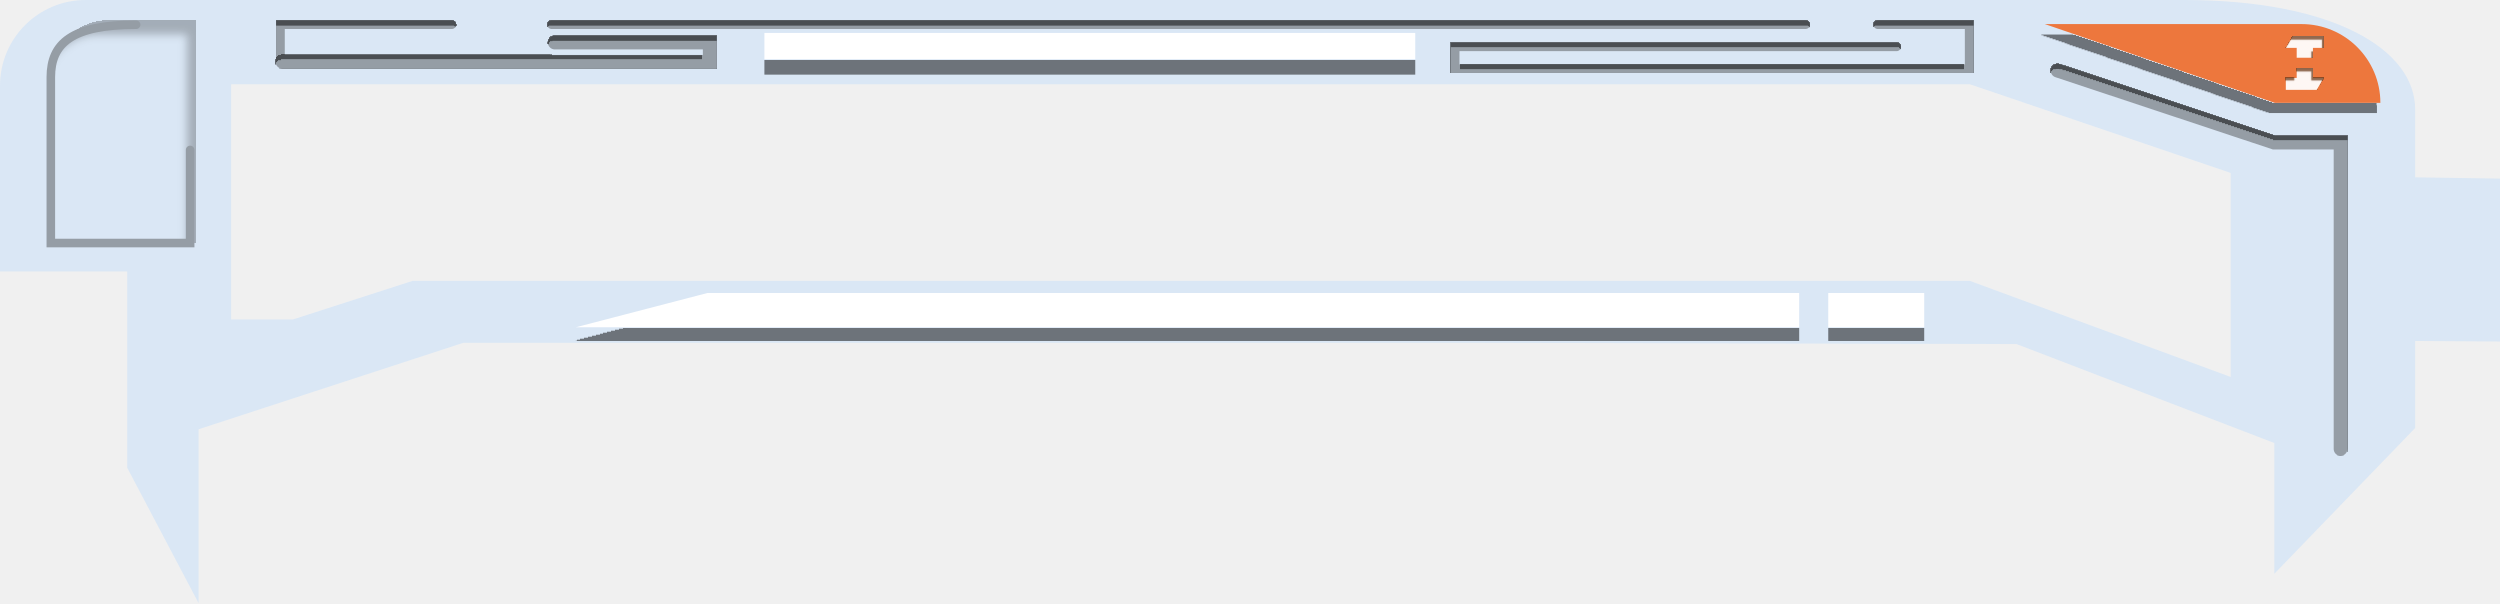
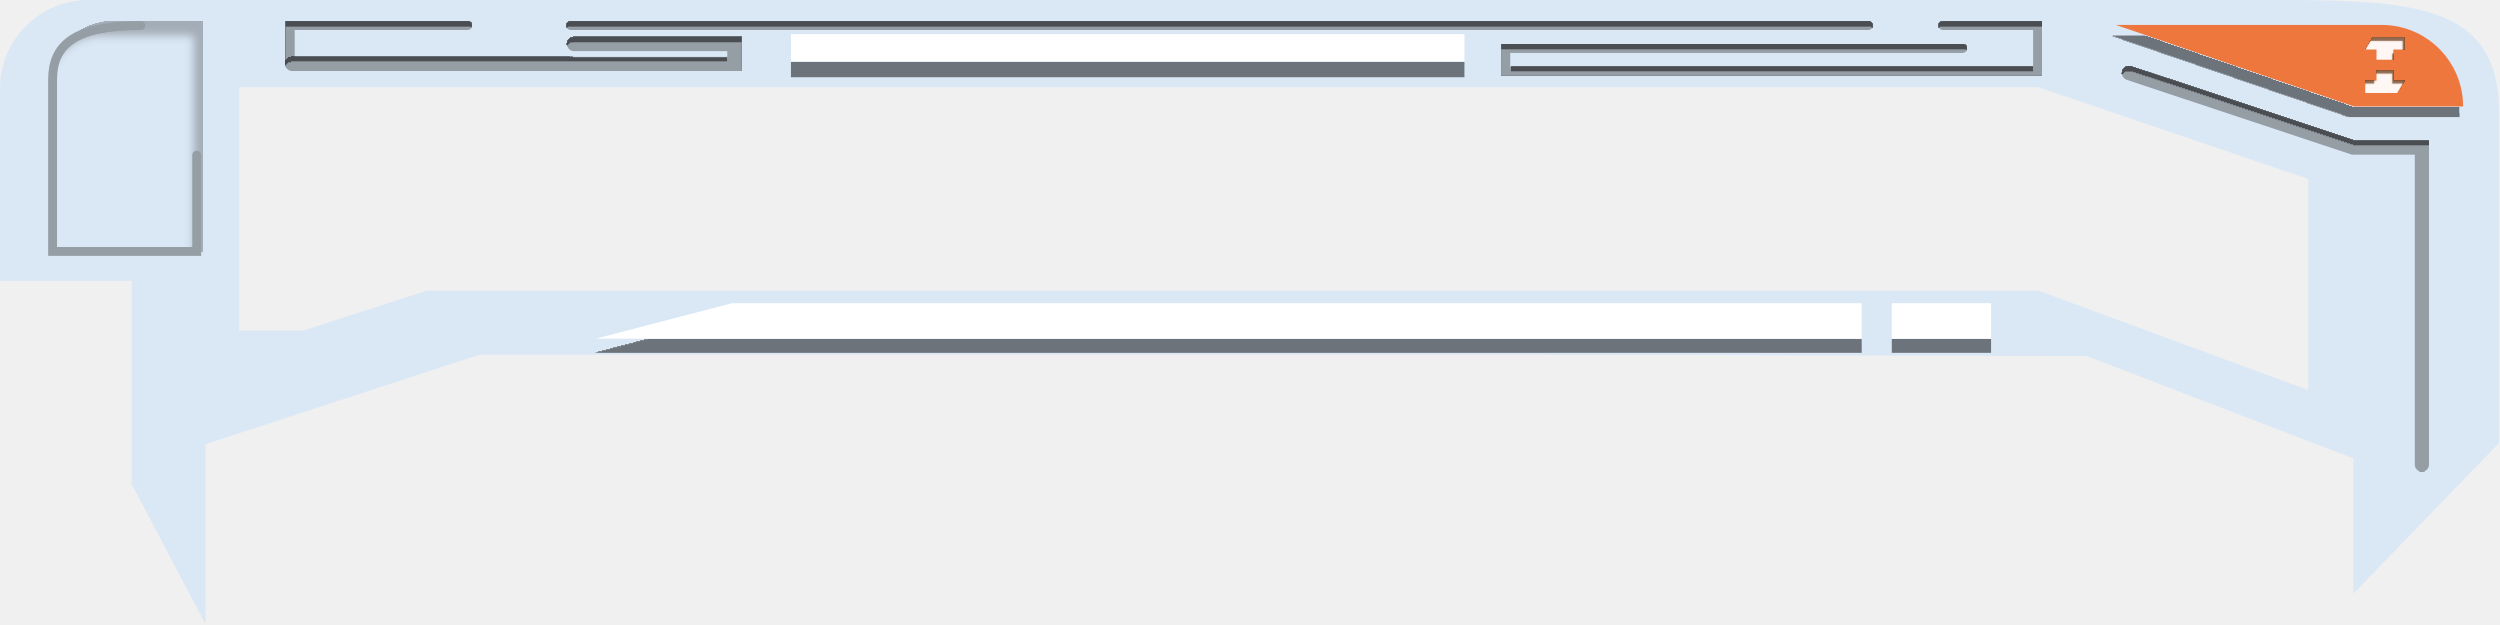
- <svg xmlns="http://www.w3.org/2000/svg" width="1459" height="352" viewBox="0 0 1459 352" fill="none">
-   <path fill-rule="evenodd" clip-rule="evenodd" d="M1274.61 2.43688e-06C1361.24 7.31065e-06 1409.5 28.601 1409.5 63.882V103.488L1459 104.225V199.31L1409.5 198.991V249.777L1327.29 334.852V258.541L1176.85 200.799L860.055 200.062L270.391 200.062L115.899 250.528L115.899 352L74.249 272.993L74.249 158.426H0L0 50C0 22.386 22.386 4.87377e-06 50 4.87377e-06L165.824 4.87377e-06L1107.06 7.31065e-06L1274.61 2.43688e-06ZM134.886 49.189V116.264V127.124V186.457H170.859L240.692 163.931H334.122H421.5L1149.63 163.931L1301.84 220V158.426V100.933L1149.63 49.189L134.886 49.189Z" fill="#DAE7F5" />
+ <svg xmlns="http://www.w3.org/2000/svg" width="1410" height="352" viewBox="0 0 1410 352" fill="none">
+   <path fill-rule="evenodd" clip-rule="evenodd" d="M1274.61 0C1358 0 1409.5 0 1409.5 63.881V103.488V122.5V195.5V198.991V249.777L1327.29 334.852V258.541L1176.85 200.799L860.055 200.062L270.391 200.062L115.899 250.528L115.899 352L74.249 272.993L74.249 158.426H0L0 50C0 22.386 22.386 1.90735e-06 50 1.90735e-06L165.824 1.90735e-06L1107.06 4.76837e-06L1274.61 0ZM134.886 49.189V116.264V127.124V186.457H170.859L240.692 163.931H334.122H421.5L1149.63 163.931L1301.84 220V158.426V100.933L1149.63 49.189L134.886 49.189Z" fill="#DAE7F5" />
  <g filter="url(#filter0_i_11_5)">
    <path d="M29.663 46.019C29.663 27.241 44.886 12.019 63.663 12.019L114.259 12.019V141.823H29.663L29.663 46.019Z" fill="#DAE7F5" />
  </g>
  <path d="M79.439 14.423C41.831 14.423 29.663 25.373 29.663 44.988C29.663 64.603 29.663 117.718 29.663 141.823H110.963V87.509" stroke="#959DA5" stroke-width="5" stroke-linecap="round" />
  <g filter="url(#filter1_i_11_5)">
    <path d="M163.698 36.057V14.423L263.675 14.423" stroke="#959DA5" stroke-width="5" stroke-linecap="round" />
  </g>
  <g filter="url(#filter2_i_11_5)">
    <path d="M164.797 36.057L414.189 36.057V24.839L323.77 24.839" stroke="#959DA5" stroke-width="8" stroke-linecap="round" />
  </g>
  <g filter="url(#filter3_d_11_5)">
    <path d="M412.827 171L1050 171V191L336 191L412.827 171Z" fill="white" />
  </g>
  <g filter="url(#filter4_d_11_5)">
    <path d="M1066.97 171H1122.97V191H1066.97V171Z" fill="white" />
  </g>
  <g filter="url(#filter5_i_11_5)">
    <path d="M321.903 14.423L1053.77 14.423" stroke="#959DA5" stroke-width="5" stroke-linecap="round" />
  </g>
  <g filter="url(#filter6_i_11_5)">
    <path d="M1095.86 14.423L1149.18 14.423V40.063L849.252 40.063V27.353L1106.85 27.353" stroke="#959DA5" stroke-width="5" stroke-linecap="round" />
  </g>
  <g filter="url(#filter7_i_11_5)">
    <path d="M1200.79 41.25L1327.15 83.244H1365.94V262.013" stroke="#959DA5" stroke-width="8" stroke-linecap="round" />
  </g>
  <g filter="url(#filter8_d_11_5)">
    <rect x="446.102" y="19.23" width="379.837" height="15.332" fill="white" />
  </g>
  <g filter="url(#filter9_d_11_5)">
    <path d="M1308.13 14.051H1343.19C1368.59 14.051 1389.19 34.643 1389.19 60.045L1327.65 60.045L1193.35 14.051L1308.13 14.051Z" fill="#ED773D" />
  </g>
  <g opacity="0.94" filter="url(#filter10_i_11_5)">
    <path d="M1356.09 21V27.941H1349.83V33.691H1340.35V27.941H1334L1338.2 21H1356.09Z" fill="white" />
    <path d="M1356.09 45.501L1352.05 52.442H1334V45.501H1340.35V39.752H1349.83V45.501H1356.09Z" fill="white" />
  </g>
  <defs>
    <filter id="filter0_i_11_5" x="24.663" y="12.019" width="89.596" height="134.805" filterUnits="userSpaceOnUse" color-interpolation-filters="sRGB">
      <feFlood flood-opacity="0" result="BackgroundImageFix" />
      <feBlend mode="normal" in="SourceGraphic" in2="BackgroundImageFix" result="shape" />
      <feColorMatrix in="SourceAlpha" type="matrix" values="0 0 0 0 0 0 0 0 0 0 0 0 0 0 0 0 0 0 127 0" result="hardAlpha" />
      <feOffset dx="-5" dy="8" />
      <feGaussianBlur stdDeviation="2.5" />
      <feComposite in2="hardAlpha" operator="arithmetic" k2="-1" k3="1" />
      <feColorMatrix type="matrix" values="0 0 0 0 0 0 0 0 0 0 0 0 0 0 0 0 0 0 0.25 0" />
      <feBlend mode="normal" in2="shape" result="effect1_innerShadow_11_5" />
    </filter>
    <filter id="filter1_i_11_5" x="161.198" y="11.923" width="104.977" height="26.634" filterUnits="userSpaceOnUse" color-interpolation-filters="sRGB">
      <feFlood flood-opacity="0" result="BackgroundImageFix" />
      <feBlend mode="normal" in="SourceGraphic" in2="BackgroundImageFix" result="shape" />
      <feColorMatrix in="SourceAlpha" type="matrix" values="0 0 0 0 0 0 0 0 0 0 0 0 0 0 0 0 0 0 127 0" result="hardAlpha" />
      <feOffset dy="3" />
      <feComposite in2="hardAlpha" operator="arithmetic" k2="-1" k3="1" />
      <feColorMatrix type="matrix" values="0 0 0 0 0 0 0 0 0 0 0 0 0 0 0 0 0 0 0.5 0" />
      <feBlend mode="normal" in2="shape" result="effect1_innerShadow_11_5" />
    </filter>
    <filter id="filter2_i_11_5" x="160.797" y="20.839" width="257.392" height="19.218" filterUnits="userSpaceOnUse" color-interpolation-filters="sRGB">
      <feFlood flood-opacity="0" result="BackgroundImageFix" />
      <feBlend mode="normal" in="SourceGraphic" in2="BackgroundImageFix" result="shape" />
      <feColorMatrix in="SourceAlpha" type="matrix" values="0 0 0 0 0 0 0 0 0 0 0 0 0 0 0 0 0 0 127 0" result="hardAlpha" />
      <feOffset dy="3" />
      <feComposite in2="hardAlpha" operator="arithmetic" k2="-1" k3="1" />
      <feColorMatrix type="matrix" values="0 0 0 0 0 0 0 0 0 0 0 0 0 0 0 0 0 0 0.5 0" />
      <feBlend mode="normal" in2="shape" result="effect1_innerShadow_11_5" />
    </filter>
    <filter id="filter3_d_11_5" x="336" y="171" width="714" height="28" filterUnits="userSpaceOnUse" color-interpolation-filters="sRGB">
      <feFlood flood-opacity="0" result="BackgroundImageFix" />
      <feColorMatrix in="SourceAlpha" type="matrix" values="0 0 0 0 0 0 0 0 0 0 0 0 0 0 0 0 0 0 127 0" result="hardAlpha" />
      <feOffset dy="8" />
      <feComposite in2="hardAlpha" operator="out" />
      <feColorMatrix type="matrix" values="0 0 0 0 0 0 0 0 0 0 0 0 0 0 0 0 0 0 0.5 0" />
      <feBlend mode="normal" in2="BackgroundImageFix" result="effect1_dropShadow_11_5" />
      <feBlend mode="normal" in="SourceGraphic" in2="effect1_dropShadow_11_5" result="shape" />
    </filter>
    <filter id="filter4_d_11_5" x="1066.97" y="171" width="56" height="28" filterUnits="userSpaceOnUse" color-interpolation-filters="sRGB">
      <feFlood flood-opacity="0" result="BackgroundImageFix" />
      <feColorMatrix in="SourceAlpha" type="matrix" values="0 0 0 0 0 0 0 0 0 0 0 0 0 0 0 0 0 0 127 0" result="hardAlpha" />
      <feOffset dy="8" />
      <feComposite in2="hardAlpha" operator="out" />
      <feColorMatrix type="matrix" values="0 0 0 0 0 0 0 0 0 0 0 0 0 0 0 0 0 0 0.5 0" />
      <feBlend mode="normal" in2="BackgroundImageFix" result="effect1_dropShadow_11_5" />
      <feBlend mode="normal" in="SourceGraphic" in2="effect1_dropShadow_11_5" result="shape" />
    </filter>
    <filter id="filter5_i_11_5" x="319.403" y="11.923" width="736.867" height="5" filterUnits="userSpaceOnUse" color-interpolation-filters="sRGB">
      <feFlood flood-opacity="0" result="BackgroundImageFix" />
      <feBlend mode="normal" in="SourceGraphic" in2="BackgroundImageFix" result="shape" />
      <feColorMatrix in="SourceAlpha" type="matrix" values="0 0 0 0 0 0 0 0 0 0 0 0 0 0 0 0 0 0 127 0" result="hardAlpha" />
      <feOffset dy="3" />
      <feComposite in2="hardAlpha" operator="arithmetic" k2="-1" k3="1" />
      <feColorMatrix type="matrix" values="0 0 0 0 0 0 0 0 0 0 0 0 0 0 0 0 0 0 0.5 0" />
      <feBlend mode="normal" in2="shape" result="effect1_innerShadow_11_5" />
    </filter>
    <filter id="filter6_i_11_5" x="846.752" y="11.923" width="304.93" height="30.64" filterUnits="userSpaceOnUse" color-interpolation-filters="sRGB">
      <feFlood flood-opacity="0" result="BackgroundImageFix" />
      <feBlend mode="normal" in="SourceGraphic" in2="BackgroundImageFix" result="shape" />
      <feColorMatrix in="SourceAlpha" type="matrix" values="0 0 0 0 0 0 0 0 0 0 0 0 0 0 0 0 0 0 127 0" result="hardAlpha" />
      <feOffset dy="3" />
      <feComposite in2="hardAlpha" operator="arithmetic" k2="-1" k3="1" />
      <feColorMatrix type="matrix" values="0 0 0 0 0 0 0 0 0 0 0 0 0 0 0 0 0 0 0.5 0" />
      <feBlend mode="normal" in2="shape" result="effect1_innerShadow_11_5" />
    </filter>
    <filter id="filter7_i_11_5" x="1196.79" y="37.249" width="173.156" height="228.763" filterUnits="userSpaceOnUse" color-interpolation-filters="sRGB">
      <feFlood flood-opacity="0" result="BackgroundImageFix" />
      <feBlend mode="normal" in="SourceGraphic" in2="BackgroundImageFix" result="shape" />
      <feColorMatrix in="SourceAlpha" type="matrix" values="0 0 0 0 0 0 0 0 0 0 0 0 0 0 0 0 0 0 127 0" result="hardAlpha" />
      <feOffset dy="3" />
      <feComposite in2="hardAlpha" operator="arithmetic" k2="-1" k3="1" />
      <feColorMatrix type="matrix" values="0 0 0 0 0 0 0 0 0 0 0 0 0 0 0 0 0 0 0.5 0" />
      <feBlend mode="normal" in2="shape" result="effect1_innerShadow_11_5" />
    </filter>
    <filter id="filter8_d_11_5" x="446.102" y="19.23" width="379.837" height="24.331" filterUnits="userSpaceOnUse" color-interpolation-filters="sRGB">
      <feFlood flood-opacity="0" result="BackgroundImageFix" />
      <feColorMatrix in="SourceAlpha" type="matrix" values="0 0 0 0 0 0 0 0 0 0 0 0 0 0 0 0 0 0 127 0" result="hardAlpha" />
      <feOffset dy="9" />
      <feComposite in2="hardAlpha" operator="out" />
      <feColorMatrix type="matrix" values="0 0 0 0 0 0 0 0 0 0 0 0 0 0 0 0 0 0 0.5 0" />
      <feBlend mode="normal" in2="BackgroundImageFix" result="effect1_dropShadow_11_5" />
      <feBlend mode="normal" in="SourceGraphic" in2="effect1_dropShadow_11_5" result="shape" />
    </filter>
    <filter id="filter9_d_11_5" x="1191.35" y="14.051" width="197.835" height="51.995" filterUnits="userSpaceOnUse" color-interpolation-filters="sRGB">
      <feFlood flood-opacity="0" result="BackgroundImageFix" />
      <feColorMatrix in="SourceAlpha" type="matrix" values="0 0 0 0 0 0 0 0 0 0 0 0 0 0 0 0 0 0 127 0" result="hardAlpha" />
      <feOffset dx="-2" dy="6" />
      <feComposite in2="hardAlpha" operator="out" />
      <feColorMatrix type="matrix" values="0 0 0 0 0 0 0 0 0 0 0 0 0 0 0 0 0 0 0.5 0" />
      <feBlend mode="normal" in2="BackgroundImageFix" result="effect1_dropShadow_11_5" />
      <feBlend mode="normal" in="SourceGraphic" in2="effect1_dropShadow_11_5" result="shape" />
    </filter>
    <filter id="filter10_i_11_5" x="1333" y="21" width="23.093" height="32.542" filterUnits="userSpaceOnUse" color-interpolation-filters="sRGB">
      <feFlood flood-opacity="0" result="BackgroundImageFix" />
      <feBlend mode="normal" in="SourceGraphic" in2="BackgroundImageFix" result="shape" />
      <feColorMatrix in="SourceAlpha" type="matrix" values="0 0 0 0 0 0 0 0 0 0 0 0 0 0 0 0 0 0 127 0" result="hardAlpha" />
      <feOffset dx="-1" dy="2" />
      <feGaussianBlur stdDeviation="0.55" />
      <feComposite in2="hardAlpha" operator="arithmetic" k2="-1" k3="1" />
      <feColorMatrix type="matrix" values="0 0 0 0 0.39 0 0 0 0 0.21 0 0 0 0 0.09 0 0 0 0.75 0" />
      <feBlend mode="normal" in2="shape" result="effect1_innerShadow_11_5" />
    </filter>
  </defs>
</svg>
